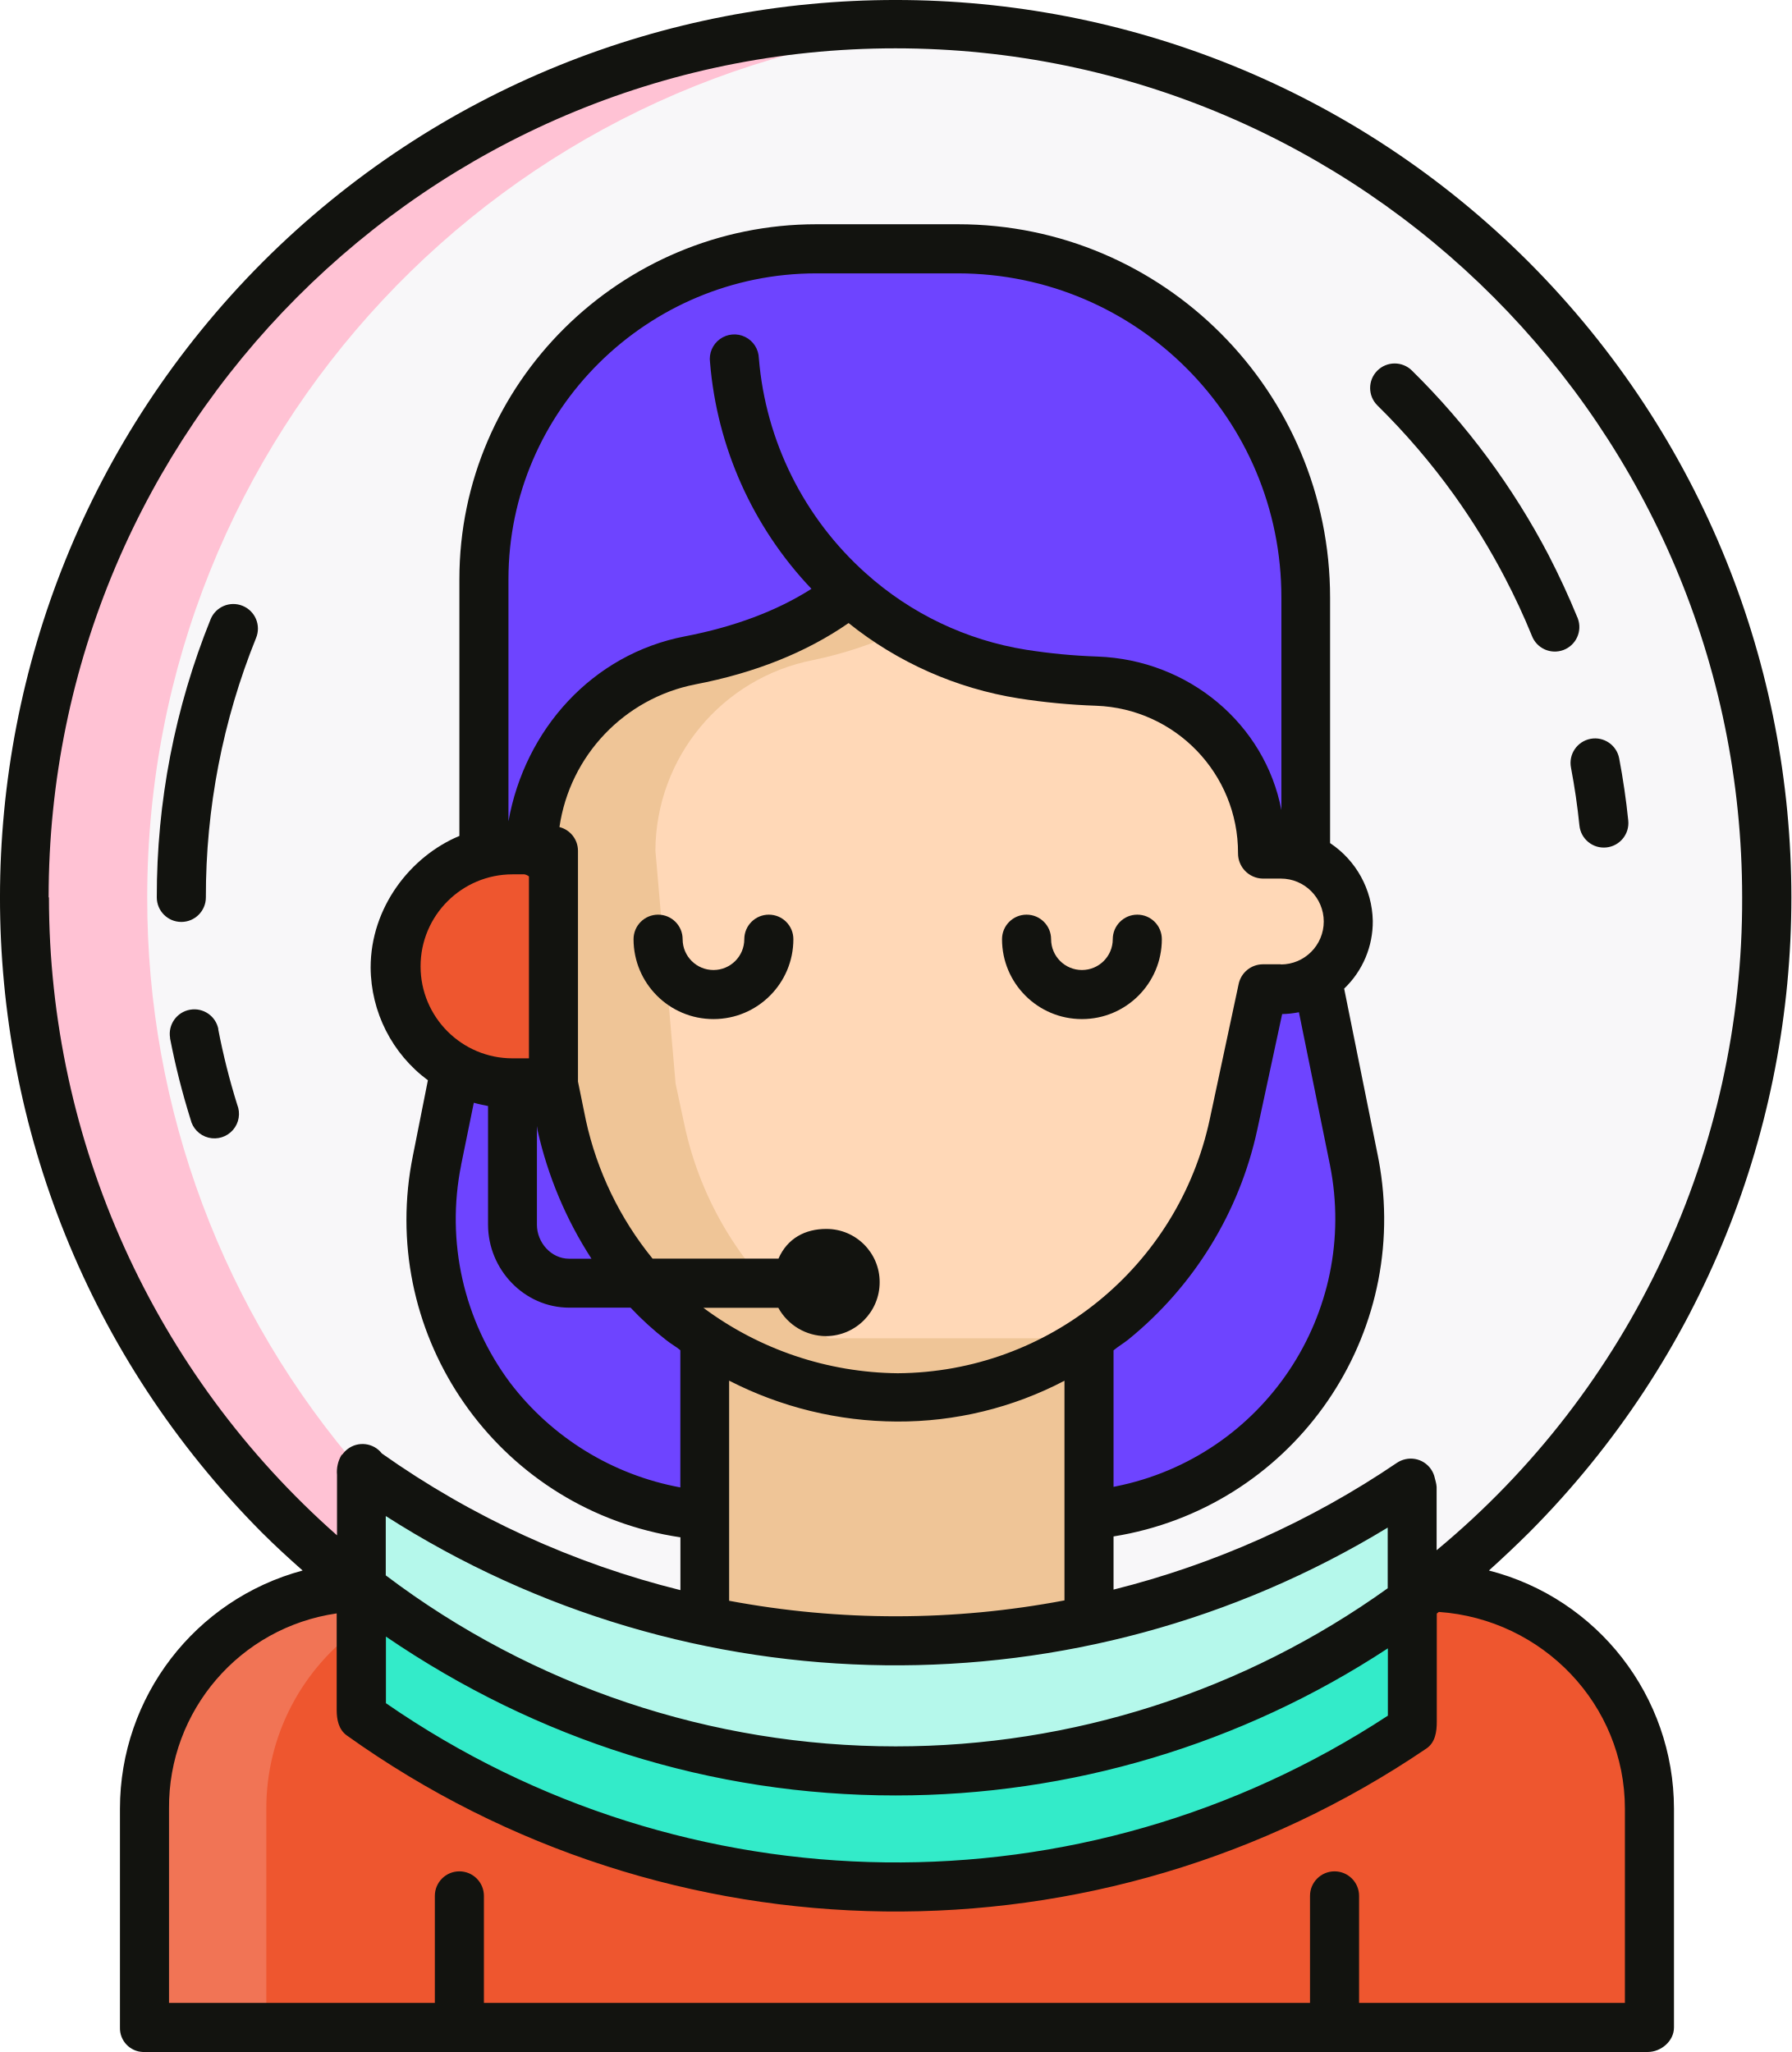
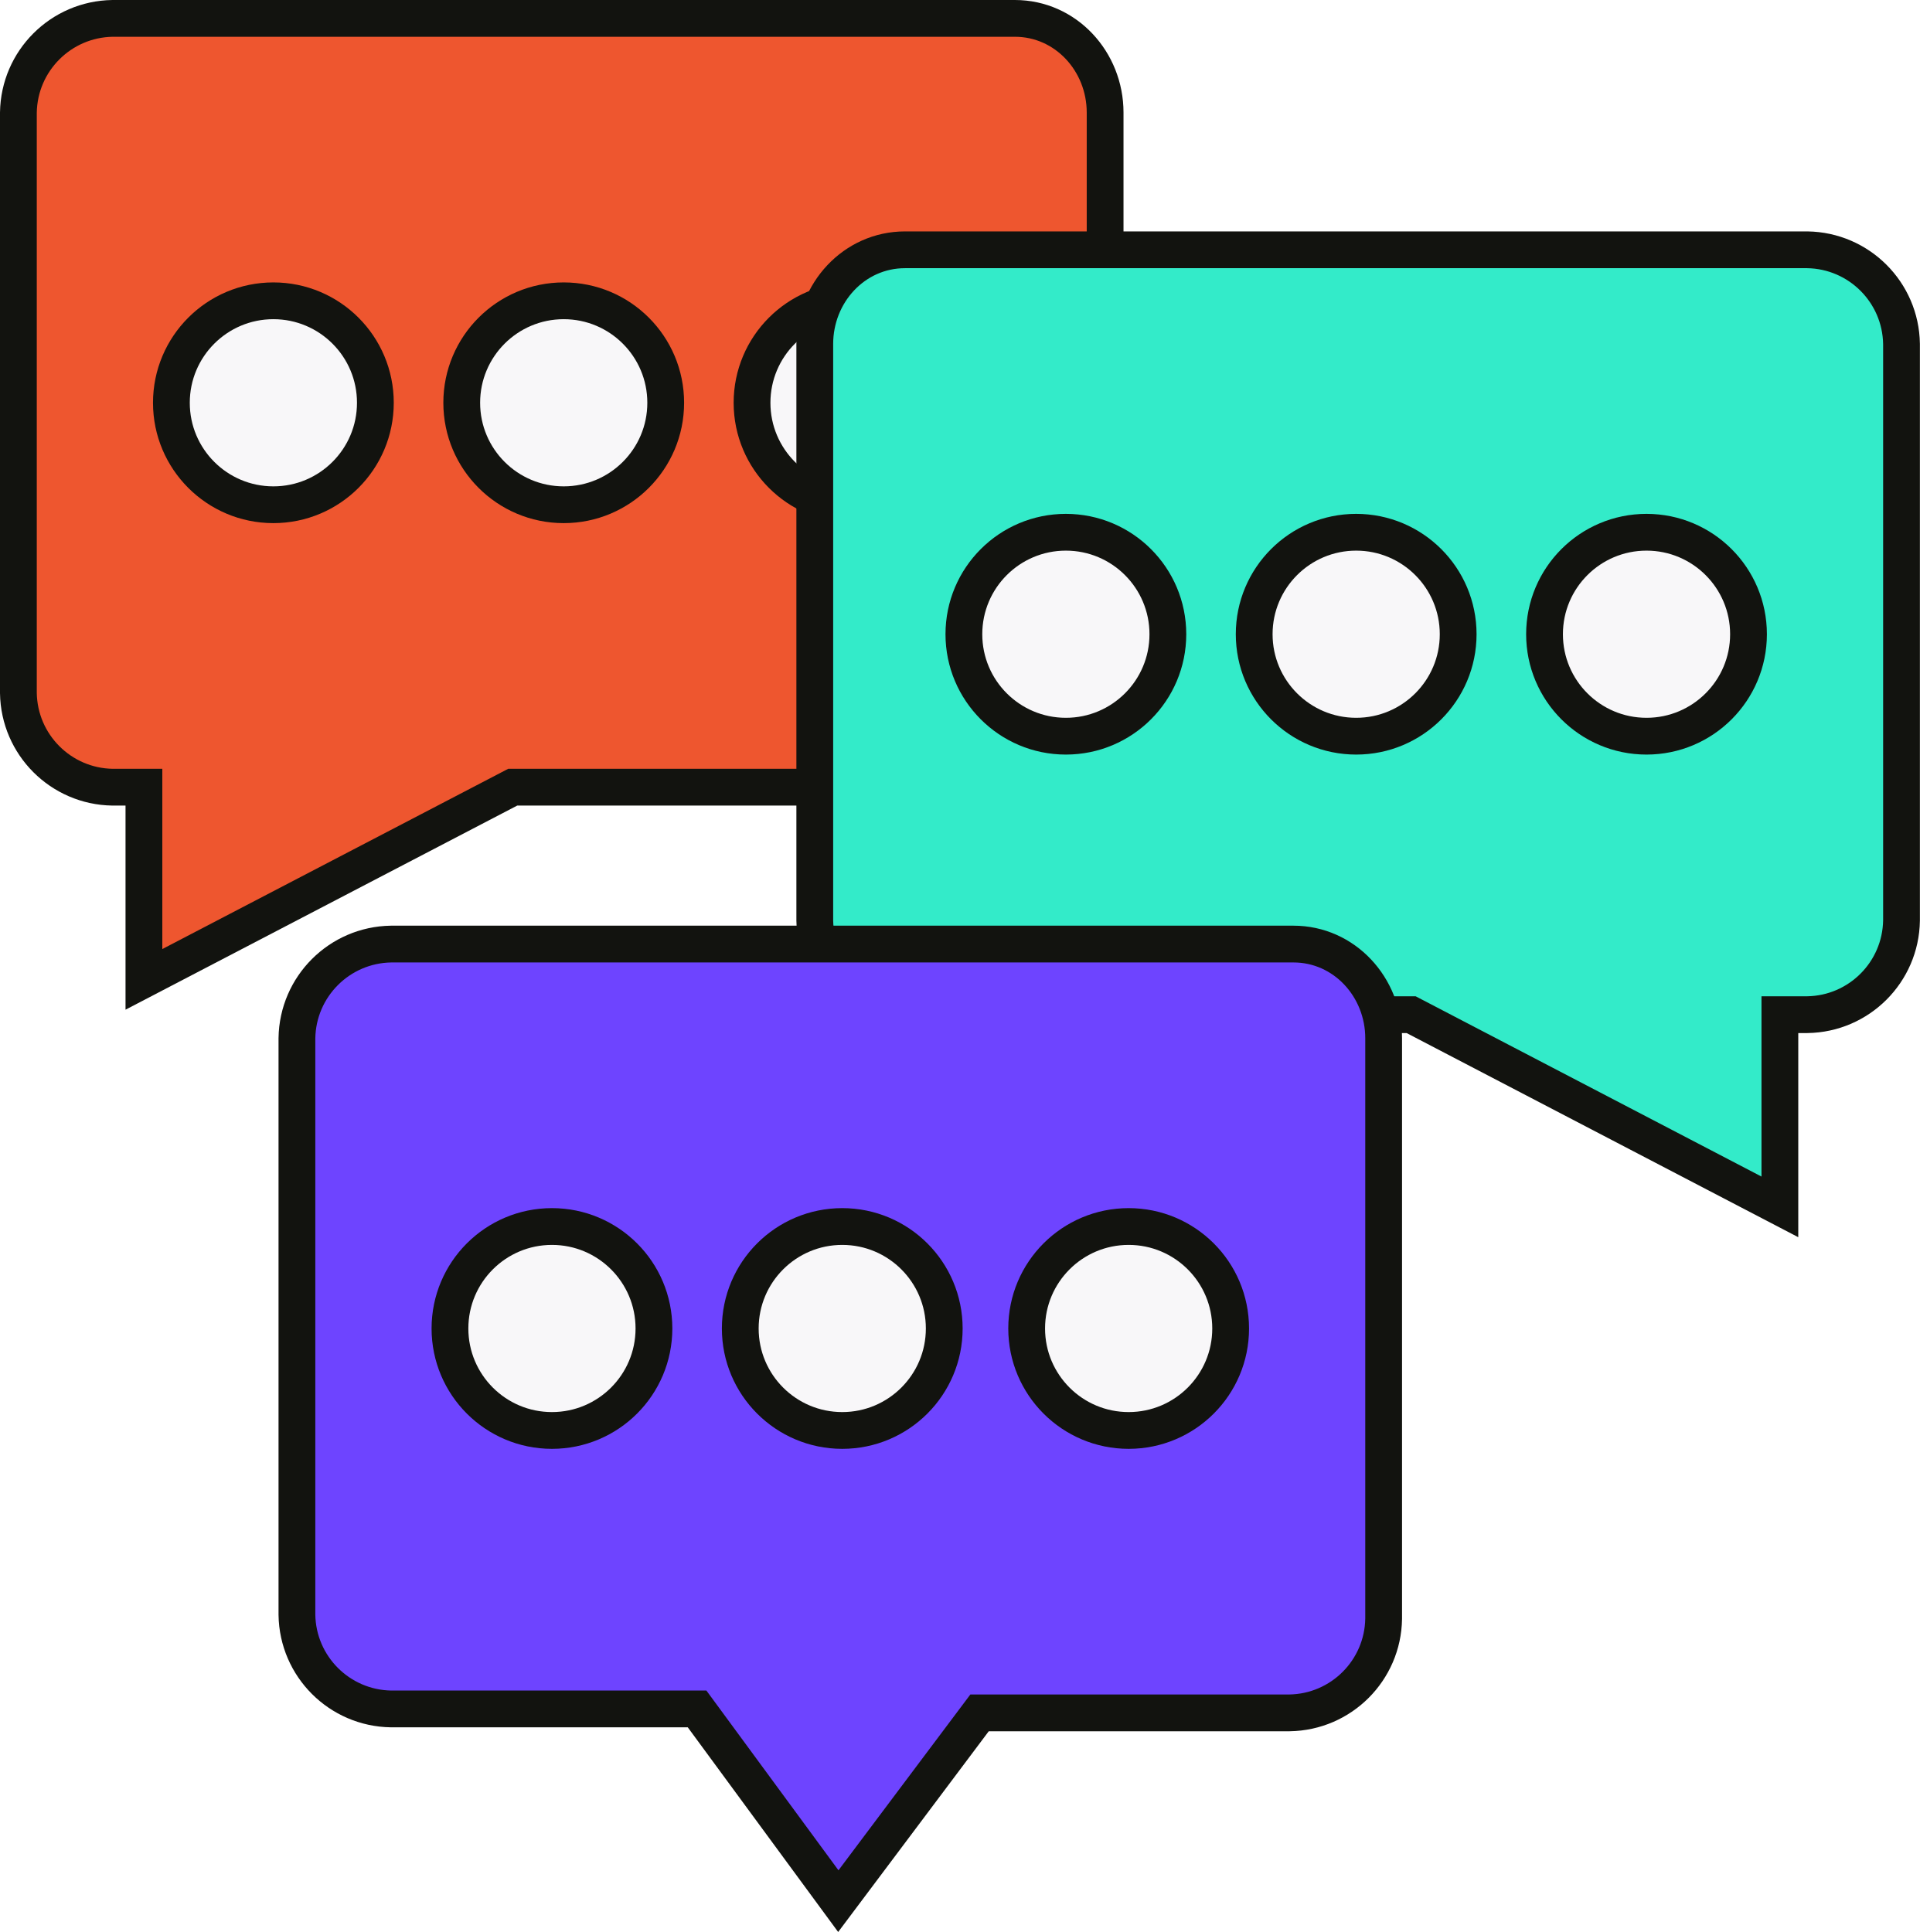
- <svg xmlns="http://www.w3.org/2000/svg" id="Layer_1" data-name="Layer 1" viewBox="0 0 438.04 501.82">
+ <svg xmlns="http://www.w3.org/2000/svg" id="Capa_1" data-name="Capa 1" viewBox="0 0 522 525.39">
  <defs>
-     <style>.cls-1{fill:#f8f7f9;}.cls-2{fill:#ffd8b7;}.cls-3{fill:#efc597;}.cls-4{fill:#ee562f;}.cls-5{fill:#33ebc9;}.cls-6{fill:#b5f8eb;}.cls-7{fill:#6e44ff;}.cls-8{fill:#ffc2d4;}.cls-9{fill:#f17455;}.cls-10{fill:#12130f;}</style>
+     <style>.cls-1{fill:#ee562f;}.cls-1,.cls-2,.cls-3,.cls-4{stroke:#12130f;stroke-miterlimit:10;stroke-width:10px;}.cls-2{fill:#f8f7f9;}.cls-3{fill:#33ebc9;}.cls-4{fill:#6e44ff;}</style>
  </defs>
-   <path class="cls-1" d="M219,5.82C101.36,5.82,6,101.47,6,219.45A213.5,213.5,0,0,0,88.21,388.07h.35V359.43l-.15-.11.15-.2v.31c24.69,17.66,53.09,36.45,83.8,42.95l94.3,1.83c28.48-6.13,55-25.68,78.32-41.51l.2.93v27.95c1.56-1.15,3.09-2.32,4.61-3.51A213.5,213.5,0,0,0,432,219.45c0-118-95.36-213.63-213-213.63Z" />
-   <path class="cls-2" d="M156.77,313.45A84.23,84.23,0,0,1,137.34,275l-2.14-10h0v-57h-4.94a47.73,47.73,0,0,1,38.57-46.58c12-2.3,27-8.66,38.08-16.66l.43-.47.37.33A82.87,82.87,0,0,0,250,164.83a151.88,151.88,0,0,0,18.19,1.72,41.92,41.92,0,0,1,40.51,41.88h4.46a16.78,16.78,0,0,1,0,33.56h-4.46l-7.06,33a83.95,83.95,0,0,1-129.1,52.25q-3-2.05-5.9-4.37a84.38,84.38,0,0,1-9.91-9.46Z" />
-   <path class="cls-3" d="M202.58,327.28q-3-2.05-5.9-4.37A84.12,84.12,0,0,1,167.34,275l-2.14-10h0l-4.94-57a47.73,47.73,0,0,1,38.57-46.58,97.14,97.14,0,0,0,21.83-7.3,83.67,83.67,0,0,1-13-9.5l-.37-.33-.43.47c-11.11,8-26.09,14.36-38.08,16.66a47.73,47.73,0,0,0-38.57,46.58h4.94v57h0l2.14,10a84.12,84.12,0,0,0,29.34,47.88q2.85,2.31,5.9,4.37a83.75,83.75,0,0,0,61.93,13A83.54,83.54,0,0,1,202.58,327.28Z" />
-   <path class="cls-4" d="M402.88,442.3v53.52H35.12V442.3a54.16,54.16,0,0,1,53.09-54.23l.35.27v31l-.15.21a224.65,224.65,0,0,0,257,3.1l-.2-.3V391.58c1.56-1.15,3.09-2.32,4.61-3.51a54.16,54.16,0,0,1,53.09,54.23Z" />
-   <path class="cls-5" d="M345.18,422.33l.2.3a224.65,224.65,0,0,1-257-3.1l.15-.21v-31a212.55,212.55,0,0,0,256.62,3.24Z" />
-   <path class="cls-6" d="M172.36,396.38A224.46,224.46,0,0,0,345,362.7l.2.93v27.95a212.55,212.55,0,0,1-256.62-3.24V359.43a223.49,223.49,0,0,0,83.8,36.95Z" />
-   <path class="cls-7" d="M331.13,283.72c8.59,42.44-21.52,82.92-64.47,86.78V327.61l-.22-.33A84.2,84.2,0,0,0,301.68,275l7.06-33h4.46a16.5,16.5,0,0,0,8.95-2.6Z" />
-   <path class="cls-7" d="M234.42,60.74l-34.78-.17a80.93,80.93,0,0,0-80.82,81.05h0v67.08l0,.1a28.26,28.26,0,0,1,6.48-.75h5a47.73,47.73,0,0,1,38.57-46.58c12-2.3,27-8.66,38.08-16.66l.43-.47.37.33A82.87,82.87,0,0,0,250,164.83a151.88,151.88,0,0,0,18.19,1.72,41.92,41.92,0,0,1,40.51,41.88h4.46a16.88,16.88,0,0,1,6.43,1.28V146.2a85.33,85.33,0,0,0-85.21-85.46Z" />
-   <path class="cls-3" d="M266.44,327.28H172.58l-.22.33v68.77a226.36,226.36,0,0,0,94.3-.17v-68.6Z" />
-   <path class="cls-7" d="M166.68,322.91A84.12,84.12,0,0,1,137.34,275l-2.14-10h-9.92a28.27,28.27,0,0,1-13.89-3.64l-4.52,22.34c-8.63,42.58,21.72,83.18,64.89,86.82h.6V327.61l.22-.33q-3-2.05-5.9-4.37Z" />
-   <path class="cls-4" d="M130.28,208.06h4.94v57h-9.94a28.42,28.42,0,0,1-28.4-28.44v-.08a28.46,28.46,0,0,1,28.44-28.44Z" />
-   <path class="cls-8" d="M36,219.45C36,106.53,123.36,14.08,234,6.36c-5-.35-10-.54-15-.54C101.36,5.82,6,101.47,6,219.45A213.5,213.5,0,0,0,88.21,388.07h.35V360A213.19,213.19,0,0,1,36,219.45Z" />
-   <path class="cls-9" d="M88.56,397.6v-9.26l-.35-.27A54.16,54.16,0,0,0,35.12,442.3v53.52h30V442.3a54.23,54.23,0,0,1,23.44-44.7Z" />
-   <path class="cls-10" d="M188,223.68a6,6,0,0,0-6,6,7.54,7.54,0,0,1-15.08,0,6,6,0,0,0-12,0,19.54,19.54,0,1,0,39.08,0h0A6,6,0,0,0,188,223.68Z" />
-   <path class="cls-10" d="M278.1,223.68a6,6,0,0,0-6,6,7.54,7.54,0,1,1-15.08,0v0a6,6,0,1,0-12,0,19.54,19.54,0,1,0,39.08,0v0A6,6,0,0,0,278.1,223.68Z" />
-   <path class="cls-10" d="M59.3,148.15a6,6,0,0,0-7.81,3.31h0a180.85,180.85,0,0,0-13.15,68,6,6,0,0,0,12,0A168.64,168.64,0,0,1,62.62,156,6,6,0,0,0,59.3,148.15Z" />
-   <path class="cls-10" d="M53.4,251.69a6,6,0,0,0-11.81,2.12c0,.05,0,.1,0,.15a181.49,181.49,0,0,0,5,19.77A6,6,0,1,0,58,270.14h0a169.9,169.9,0,0,1-4.64-18.45Z" />
-   <path class="cls-10" d="M364.08,384.07q5-4.5,9.86-9.32c85.49-85.9,85.46-224.73-.06-310.6-85.52-85.53-224.19-85.54-309.72,0A220.22,220.22,0,0,0,64,374.75c3.22,3.22,6.6,6.32,10,9.32A60.35,60.35,0,0,0,29.33,442.3v53.52a5.83,5.83,0,0,0,5.64,6H402.88c3.32,0,6.45-2.69,6.45-6V442.3A60.21,60.21,0,0,0,364.08,384.07ZM11.89,219.45C11.89,105,104.8,11.82,218.94,11.82S426,105,426,219.45a206.39,206.39,0,0,1-74.71,159.66V363.63a6.77,6.77,0,0,0-.21-1.26l-.24-.93a6,6,0,0,0-7.18-4.59,6.1,6.1,0,0,0-2.08.89,217.29,217.29,0,0,1-69.29,31v-13a78.64,78.64,0,0,0,65.17-90.12c-.17-1-.36-2.09-.57-3.12l-8.21-40.73a22.62,22.62,0,0,0,7-16.59,23.37,23.37,0,0,0-10.44-19v-60c0-50.43-40.76-91.34-91-91.34l-14.83,0H199.64c-47.87,0-87.31,38.81-87.31,86.81v62.78c-12,5-21.7,17.52-21.7,32.17a34.55,34.55,0,0,0,14,27.58l-3.65,18.37a78.59,78.59,0,0,0,61.33,92.69c1.35.27,2.71.51,4.07.72v12.91a217,217,0,0,1-73-33.42,6,6,0,0,0-8.42-1.05,6.18,6.18,0,0,0-1.2,1.25l-.26.2a8,8,0,0,0-1.09,4.82v14.8a208.1,208.1,0,0,1-70.44-156ZM219,427.08A206.76,206.76,0,0,1,94.33,385.26V370.75a231.41,231.41,0,0,0,245,2.82v14.84A206.28,206.28,0,0,1,219,427.08Zm120.37-23.95v16.44a219.32,219.32,0,0,1-245-3.05V400.23c37,25.25,79.52,38.85,124.63,38.85A219.16,219.16,0,0,0,339.33,403.13ZM313.21,235.82h-4.47a6.08,6.08,0,0,0-5.86,4.83l-7.07,33.09a78.53,78.53,0,0,1-76.3,62.09,80.94,80.94,0,0,1-47.51-16h18.32A13.36,13.36,0,0,0,202,326.75a13.19,13.19,0,0,0,13.1-13.21,13,13,0,0,0-13-13H202c-5.06,0-9.46,2.26-11.64,7.26H159.57A81,81,0,0,1,143.27,274l-1.94-9.5V208.06a6,6,0,0,0-4.53-5.8A41.69,41.69,0,0,1,170,167.37c14.65-2.81,27.25-7.88,37.5-15a88.71,88.71,0,0,0,41.59,18.42,157.7,157.7,0,0,0,18.92,1.8,36,36,0,0,1,34.72,36.07,6.16,6.16,0,0,0,6,6.2h4.46a10.5,10.5,0,0,1,0,21Zm12,49.09a66.81,66.81,0,0,1-52.42,78.6l-.5.1V330.23c1-.86,2.49-1.74,3.62-2.65a90.8,90.8,0,0,0,31.52-51.29l6.09-28.3a22.57,22.57,0,0,0,4.1-.45Zm-64.92,52.73v53.74a220.8,220.8,0,0,1-82,.09V337.64a90.56,90.56,0,0,0,41,10A87.37,87.37,0,0,0,260.33,337.64Zm-115.7-29.82h-5.45c-4.35,0-7.85-3.94-7.85-8.32V275.37l.17,1.1A96.43,96.43,0,0,0,144.63,307.82ZM313.33,198.1c-4-21-22.63-36.74-45-37.54a142.52,142.52,0,0,1-17.39-1.66,76.72,76.72,0,0,1-39.22-18.7,79.2,79.2,0,0,1-26.16-52.59,6,6,0,1,0-11.94,1A91.18,91.18,0,0,0,198.42,144c-8.47,5.42-19,9.33-30.94,11.62-22.67,4.36-39.15,22.8-43.15,45.24v-59.2c0-41.39,34.06-74.81,75.31-74.81h19.8l14.83,0a79.2,79.2,0,0,1,79.06,79.33h0Zm-188,15.72h2.9a2.62,2.62,0,0,1,1.11.51v44.49h-4a22.5,22.5,0,0,1,0-45Zm-12.58,71.09,3.11-15.23c1.13.33,2.48.6,3.48.8v29c0,11,8.88,20.31,19.85,20.31h15a75.45,75.45,0,0,0,8.73,7.94c1.13.92,2.44,1.61,3.44,2.47v33.55a67.8,67.8,0,0,1-41.59-25.55,66.87,66.87,0,0,1-12-53.32ZM397.33,489.82h-65V463.64a6,6,0,0,0-12,0v26.18h-202V463.64a6,6,0,0,0-12,0v26.18h-65V442.3a47.85,47.85,0,0,1,41-47.74V418.2c0,2.28.45,4.76,2.48,6.21a230.93,230.93,0,0,0,264,3.18c2.16-1.47,2.52-4.11,2.52-6.51V394.6c.18-.13.34-.27.51-.4,25.37,1.78,45.49,22.66,45.49,48.1Z" />
-   <path class="cls-10" d="M384.14,187.7c.89,4.67,1.59,9.44,2.07,14.19a6,6,0,0,0,11.94-1.23h0c-.52-5.08-1.27-10.2-2.22-15.2a6,6,0,0,0-11.79,2.24Z" />
-   <path class="cls-10" d="M355.53,121A169,169,0,0,1,368,141.3c2.4,4.59,4.61,9.34,6.57,14.15a6,6,0,0,0,11.24-4.22c0-.11-.09-.22-.14-.33-2.1-5.14-4.47-10.24-7-15.15A180.91,180.91,0,0,0,345.23,90.6a6,6,0,0,0-8.42,8.55A169.15,169.15,0,0,1,355.53,121Z" />
+   <path class="cls-1" d="M300.47,30.6V188.47a26,26,0,0,1-25.6,25.6H139.4L39.13,266.33V214.07H30.6A26,26,0,0,1,5,188.47V30.6A26,26,0,0,1,30.6,5H275.93C289.8,5,300.47,16.73,300.47,30.6Z" />
+   <circle class="cls-2" cx="74.33" cy="109.53" r="27.73" />
+   <circle class="cls-2" cx="153.27" cy="109.53" r="27.73" />
+   <circle class="cls-2" cx="232.2" cy="109.53" r="27.73" />
+   <path class="cls-3" d="M221.53,93.53v156.8a26,26,0,0,0,25.6,25.6H383.67L483.93,328.2V275.93h7.47a26,26,0,0,0,25.6-25.6V93.53a26,26,0,0,0-25.6-25.6H246.07C232.2,67.93,221.53,79.67,221.53,93.53Z" />
+   <circle class="cls-2" cx="447.67" cy="172.47" r="27.73" />
+   <circle class="cls-2" cx="368.73" cy="172.47" r="27.73" />
+   <circle class="cls-2" cx="289.8" cy="172.47" r="27.73" />
+   <path class="cls-4" d="M376.2,282.33V440.2a26,26,0,0,1-25.6,25.6H266.33L227.93,517l-38.4-52.27h-83.2a26,26,0,0,1-25.6-25.6V282.33a26,26,0,0,1,25.6-25.6H351.67C365.53,256.73,376.2,268.47,376.2,282.33Z" />
+   <circle class="cls-2" cx="306.87" cy="361.27" r="27.73" />
+   <circle class="cls-2" cx="229" cy="361.27" r="27.73" />
+   <circle class="cls-2" cx="150.07" cy="361.27" r="27.73" />
</svg>
